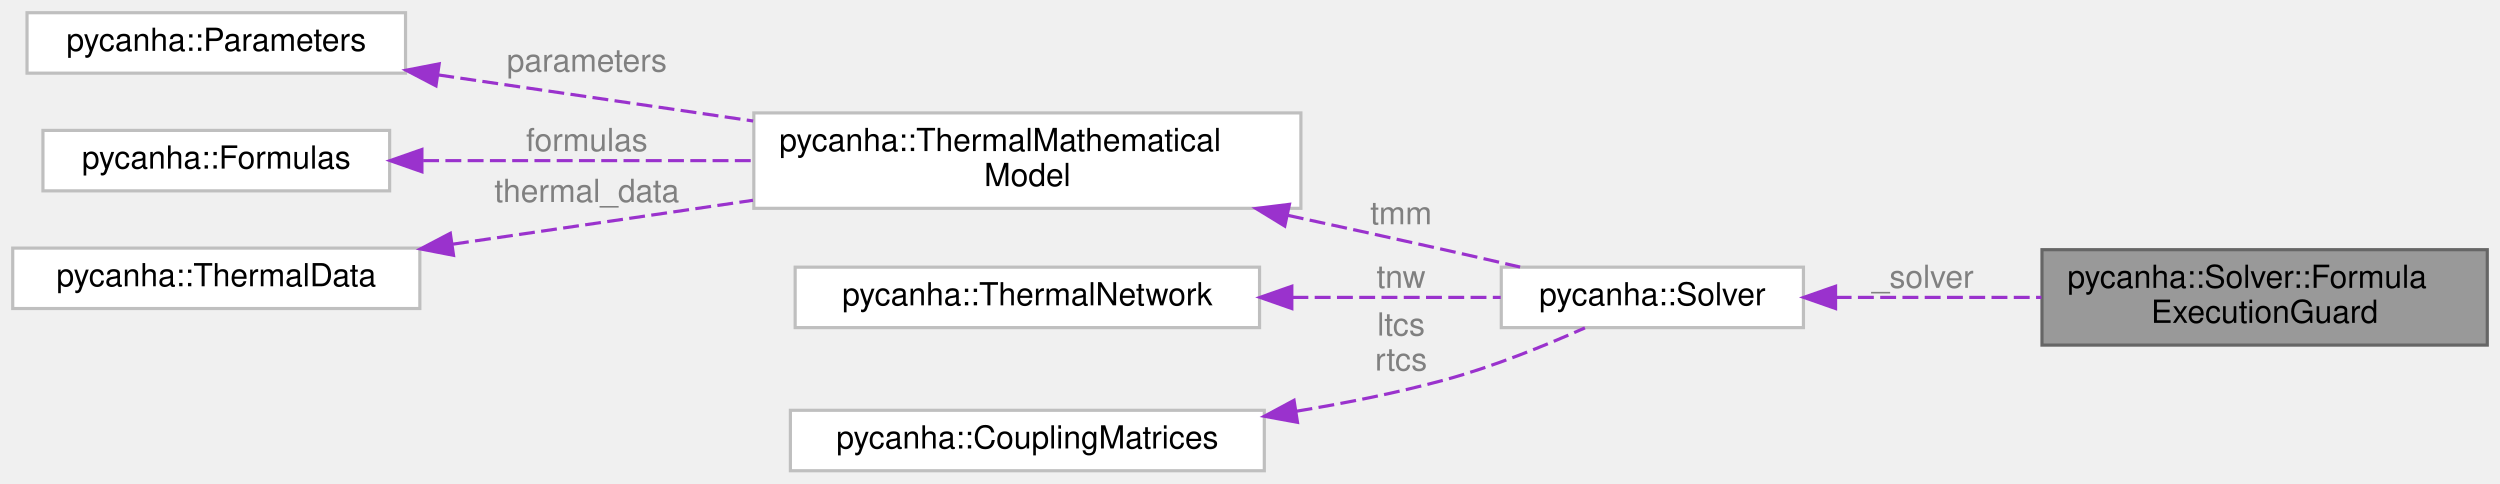
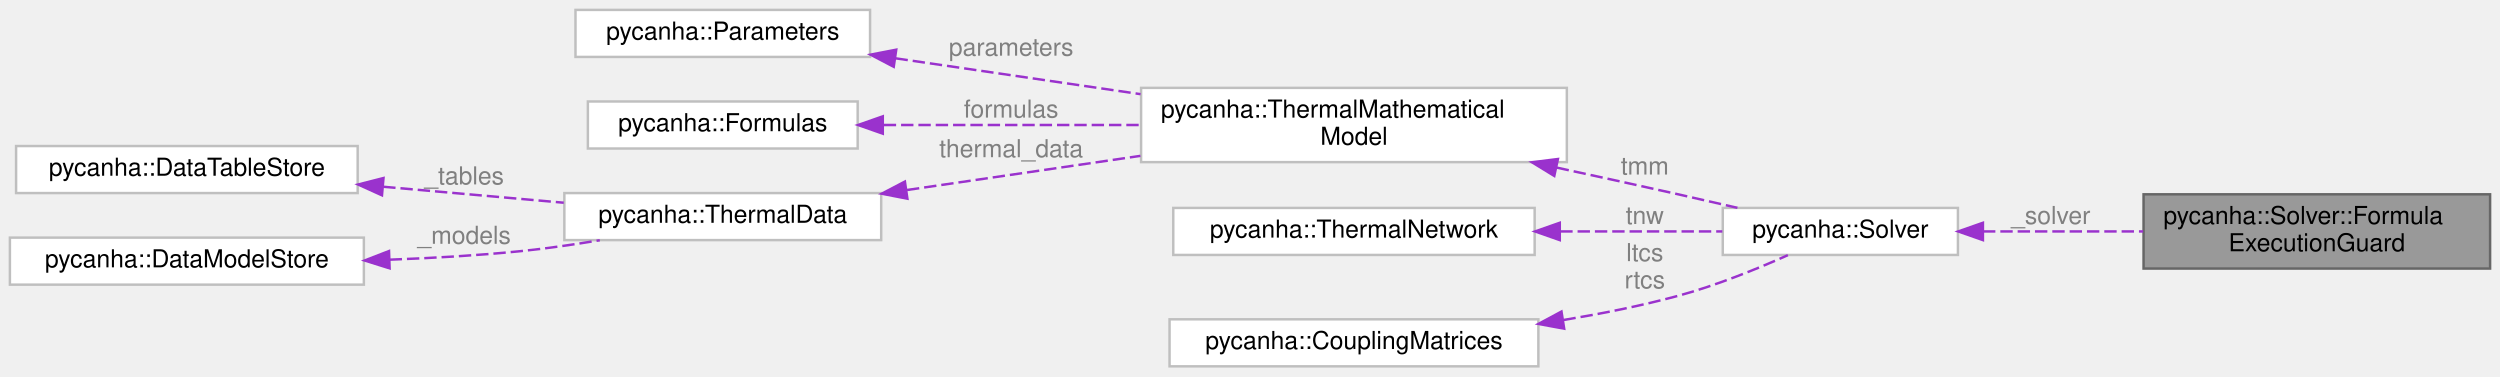
- <svg xmlns="http://www.w3.org/2000/svg" xmlns:xlink="http://www.w3.org/1999/xlink" width="786pt" height="152pt" viewBox="0.00 0.00 786.00 152.00">
+ <svg xmlns="http://www.w3.org/2000/svg" xmlns:xlink="http://www.w3.org/1999/xlink" width="1010pt" height="152pt" viewBox="0.00 0.00 1010.00 152.00">
  <g id="graph0" class="graph" transform="scale(1 1) rotate(0) translate(4 148)">
    <g id="Node000001" class="node">
      <g id="a_Node000001">
        <a xlink:title=" ">
-           <polygon fill="#999999" stroke="#666666" points="778,-69.5 638,-69.5 638,-39.5 778,-39.5 778,-69.5" />
-           <text text-anchor="start" x="646" y="-57.5" font-family="Helvetica,sans-Serif" font-size="10.00">pycanha::Solver::Formula</text>
-           <text text-anchor="middle" x="708" y="-46.5" font-family="Helvetica,sans-Serif" font-size="10.00">ExecutionGuard</text>
+           <polygon fill="#999999" stroke="#666666" points="1002,-69.5 862,-69.5 862,-39.5 1002,-39.5 1002,-69.5" />
+           <text text-anchor="start" x="870" y="-57.5" font-family="Helvetica,sans-Serif" font-size="10.00">pycanha::Solver::Formula</text>
+           <text text-anchor="middle" x="932" y="-46.5" font-family="Helvetica,sans-Serif" font-size="10.00">ExecutionGuard</text>
        </a>
      </g>
    </g>
    <g id="Node000002" class="node">
      <g id="a_Node000002">
        <a xlink:href="classpycanha_1_1Solver.html" target="_top" xlink:title=" ">
-           <polygon fill="white" stroke="#bfbfbf" points="563,-64 468,-64 468,-45 563,-45 563,-64" />
-           <text text-anchor="middle" x="515.5" y="-52" font-family="Helvetica,sans-Serif" font-size="10.00">pycanha::Solver</text>
+           <polygon fill="white" stroke="#bfbfbf" points="787,-64 692,-64 692,-45 787,-45 787,-64" />
+           <text text-anchor="middle" x="739.5" y="-52" font-family="Helvetica,sans-Serif" font-size="10.00">pycanha::Solver</text>
        </a>
      </g>
    </g>
    <g id="edge1_Node000001_Node000002" class="edge">
      <g id="a_edge1_Node000001_Node000002">
        <a xlink:title=" ">
-           <path fill="none" stroke="#9a32cd" stroke-dasharray="5,2" d="M573.13,-54.5C593.44,-54.5 616.57,-54.5 637.83,-54.5" />
-           <polygon fill="#9a32cd" stroke="#9a32cd" points="573.1,-51 563.1,-54.5 573.1,-58 573.1,-51" />
+           <path fill="none" stroke="#9a32cd" stroke-dasharray="5,2" d="M797.13,-54.5C817.44,-54.5 840.57,-54.5 861.83,-54.5" />
+           <polygon fill="#9a32cd" stroke="#9a32cd" points="797.1,-51 787.1,-54.5 797.1,-58 797.1,-51" />
        </a>
      </g>
-       <text text-anchor="middle" x="600.5" y="-57.5" font-family="Helvetica,sans-Serif" font-size="10.00" fill="grey"> _solver</text>
+       <text text-anchor="middle" x="824.5" y="-57.5" font-family="Helvetica,sans-Serif" font-size="10.00" fill="grey"> _solver</text>
    </g>
    <g id="Node000003" class="node">
      <g id="a_Node000003">
        <a xlink:href="classpycanha_1_1ThermalMathematicalModel.html" target="_top" xlink:title=" ">
-           <polygon fill="white" stroke="#bfbfbf" points="405,-112.5 233,-112.5 233,-82.5 405,-82.5 405,-112.5" />
-           <text text-anchor="start" x="241" y="-100.5" font-family="Helvetica,sans-Serif" font-size="10.00">pycanha::ThermalMathematical</text>
-           <text text-anchor="middle" x="319" y="-89.5" font-family="Helvetica,sans-Serif" font-size="10.00">Model</text>
+           <polygon fill="white" stroke="#bfbfbf" points="629,-112.5 457,-112.5 457,-82.5 629,-82.5 629,-112.5" />
+           <text text-anchor="start" x="465" y="-100.5" font-family="Helvetica,sans-Serif" font-size="10.00">pycanha::ThermalMathematical</text>
+           <text text-anchor="middle" x="543" y="-89.5" font-family="Helvetica,sans-Serif" font-size="10.00">Model</text>
        </a>
      </g>
    </g>
    <g id="edge2_Node000002_Node000003" class="edge">
      <g id="a_edge2_Node000002_Node000003">
        <a xlink:title=" ">
-           <path fill="none" stroke="#9a32cd" stroke-dasharray="5,2" d="M400.91,-80.29C417.18,-76.77 434.14,-73.05 450,-69.5 457.74,-67.77 465.99,-65.88 473.92,-64.04" />
-           <polygon fill="#9a32cd" stroke="#9a32cd" points="399.93,-76.92 390.89,-82.45 401.4,-83.76 399.93,-76.92" />
+           <path fill="none" stroke="#9a32cd" stroke-dasharray="5,2" d="M624.91,-80.29C641.18,-76.77 658.14,-73.05 674,-69.5 681.74,-67.77 689.99,-65.88 697.92,-64.04" />
+           <polygon fill="#9a32cd" stroke="#9a32cd" points="623.93,-76.92 614.89,-82.45 625.4,-83.76 623.93,-76.92" />
        </a>
      </g>
-       <text text-anchor="middle" x="436.5" y="-77.5" font-family="Helvetica,sans-Serif" font-size="10.00" fill="grey"> tmm</text>
+       <text text-anchor="middle" x="660.5" y="-77.5" font-family="Helvetica,sans-Serif" font-size="10.00" fill="grey"> tmm</text>
    </g>
    <g id="Node000004" class="node">
      <g id="a_Node000004">
        <a xlink:href="classpycanha_1_1Parameters.html" target="_top" xlink:title=" ">
-           <polygon fill="white" stroke="#bfbfbf" points="123.5,-144 4.5,-144 4.5,-125 123.5,-125 123.5,-144" />
-           <text text-anchor="middle" x="64" y="-132" font-family="Helvetica,sans-Serif" font-size="10.00">pycanha::Parameters</text>
+           <polygon fill="white" stroke="#bfbfbf" points="347.5,-144 228.5,-144 228.5,-125 347.5,-125 347.5,-144" />
+           <text text-anchor="middle" x="288" y="-132" font-family="Helvetica,sans-Serif" font-size="10.00">pycanha::Parameters</text>
        </a>
      </g>
    </g>
    <g id="edge3_Node000003_Node000004" class="edge">
      <g id="a_edge3_Node000003_Node000004">
        <a xlink:title=" ">
-           <path fill="none" stroke="#9a32cd" stroke-dasharray="5,2" d="M133.8,-124.44C164.33,-119.97 200.56,-114.67 232.79,-109.96" />
-           <polygon fill="#9a32cd" stroke="#9a32cd" points="133.07,-121.01 123.68,-125.92 134.08,-127.93 133.07,-121.01" />
+           <path fill="none" stroke="#9a32cd" stroke-dasharray="5,2" d="M357.8,-124.44C388.33,-119.97 424.56,-114.67 456.79,-109.96" />
+           <polygon fill="#9a32cd" stroke="#9a32cd" points="357.07,-121.01 347.68,-125.92 358.08,-127.93 357.07,-121.01" />
        </a>
      </g>
-       <text text-anchor="middle" x="180.5" y="-125.5" font-family="Helvetica,sans-Serif" font-size="10.00" fill="grey"> parameters</text>
+       <text text-anchor="middle" x="404.5" y="-125.5" font-family="Helvetica,sans-Serif" font-size="10.00" fill="grey"> parameters</text>
    </g>
    <g id="Node000005" class="node">
      <g id="a_Node000005">
        <a xlink:href="classpycanha_1_1Formulas.html" target="_top" xlink:title=" ">
-           <polygon fill="white" stroke="#bfbfbf" points="118.5,-107 9.5,-107 9.5,-88 118.5,-88 118.5,-107" />
-           <text text-anchor="middle" x="64" y="-95" font-family="Helvetica,sans-Serif" font-size="10.00">pycanha::Formulas</text>
+           <polygon fill="white" stroke="#bfbfbf" points="342.5,-107 233.5,-107 233.5,-88 342.5,-88 342.5,-107" />
+           <text text-anchor="middle" x="288" y="-95" font-family="Helvetica,sans-Serif" font-size="10.00">pycanha::Formulas</text>
        </a>
      </g>
    </g>
    <g id="edge4_Node000003_Node000005" class="edge">
      <g id="a_edge4_Node000003_Node000005">
        <a xlink:title=" ">
-           <path fill="none" stroke="#9a32cd" stroke-dasharray="5,2" d="M129.03,-97.5C160.43,-97.5 198.7,-97.5 232.57,-97.5" />
-           <polygon fill="#9a32cd" stroke="#9a32cd" points="128.65,-94 118.65,-97.5 128.65,-101 128.65,-94" />
+           <path fill="none" stroke="#9a32cd" stroke-dasharray="5,2" d="M353.03,-97.5C384.43,-97.5 422.7,-97.5 456.57,-97.5" />
+           <polygon fill="#9a32cd" stroke="#9a32cd" points="352.65,-94 342.65,-97.5 352.65,-101 352.65,-94" />
        </a>
      </g>
-       <text text-anchor="middle" x="180.5" y="-100.5" font-family="Helvetica,sans-Serif" font-size="10.00" fill="grey"> formulas</text>
+       <text text-anchor="middle" x="404.5" y="-100.5" font-family="Helvetica,sans-Serif" font-size="10.00" fill="grey"> formulas</text>
    </g>
    <g id="Node000006" class="node">
      <g id="a_Node000006">
        <a xlink:href="classpycanha_1_1ThermalData.html" target="_top" xlink:title=" ">
-           <polygon fill="white" stroke="#bfbfbf" points="128,-70 0,-70 0,-51 128,-51 128,-70" />
-           <text text-anchor="middle" x="64" y="-58" font-family="Helvetica,sans-Serif" font-size="10.00">pycanha::ThermalData</text>
+           <polygon fill="white" stroke="#bfbfbf" points="352,-70 224,-70 224,-51 352,-51 352,-70" />
+           <text text-anchor="middle" x="288" y="-58" font-family="Helvetica,sans-Serif" font-size="10.00">pycanha::ThermalData</text>
        </a>
      </g>
    </g>
    <g id="edge5_Node000003_Node000006" class="edge">
      <g id="a_edge5_Node000003_Node000006">
        <a xlink:title=" ">
-           <path fill="none" stroke="#9a32cd" stroke-dasharray="5,2" d="M138.42,-71.24C167.92,-75.55 202.13,-80.56 232.73,-85.03" />
-           <polygon fill="#9a32cd" stroke="#9a32cd" points="138.59,-67.73 128.19,-69.74 137.58,-74.65 138.59,-67.73" />
+           <path fill="none" stroke="#9a32cd" stroke-dasharray="5,2" d="M362.42,-71.24C391.92,-75.55 426.13,-80.56 456.73,-85.03" />
+           <polygon fill="#9a32cd" stroke="#9a32cd" points="362.59,-67.73 352.19,-69.74 361.58,-74.65 362.59,-67.73" />
        </a>
      </g>
-       <text text-anchor="middle" x="180.5" y="-84.5" font-family="Helvetica,sans-Serif" font-size="10.00" fill="grey"> thermal_data</text>
+       <text text-anchor="middle" x="404.5" y="-84.5" font-family="Helvetica,sans-Serif" font-size="10.00" fill="grey"> thermal_data</text>
    </g>
    <g id="Node000007" class="node">
      <g id="a_Node000007">
-         <a xlink:href="classpycanha_1_1ThermalNetwork.html" target="_top" xlink:title=" ">
-           <polygon fill="white" stroke="#bfbfbf" points="392,-64 246,-64 246,-45 392,-45 392,-64" />
-           <text text-anchor="middle" x="319" y="-52" font-family="Helvetica,sans-Serif" font-size="10.00">pycanha::ThermalNetwork</text>
+         <a xlink:href="classpycanha_1_1DataTableStore.html" target="_top" xlink:title=" ">
+           <polygon fill="white" stroke="#bfbfbf" points="140.5,-89 2.5,-89 2.5,-70 140.5,-70 140.5,-89" />
+           <text text-anchor="middle" x="71.5" y="-77" font-family="Helvetica,sans-Serif" font-size="10.00">pycanha::DataTableStore</text>
        </a>
      </g>
    </g>
-     <g id="edge6_Node000002_Node000007" class="edge">
-       <g id="a_edge6_Node000002_Node000007">
+     <g id="edge6_Node000006_Node000007" class="edge">
+       <g id="a_edge6_Node000006_Node000007">
        <a xlink:title=" ">
-           <path fill="none" stroke="#9a32cd" stroke-dasharray="5,2" d="M402.34,-54.5C424.72,-54.5 448.19,-54.5 467.83,-54.5" />
-           <polygon fill="#9a32cd" stroke="#9a32cd" points="402.15,-51 392.15,-54.5 402.15,-58 402.15,-51" />
+           <path fill="none" stroke="#9a32cd" stroke-dasharray="5,2" d="M150.81,-72.56C174.8,-70.44 200.89,-68.13 223.75,-66.1" />
+           <polygon fill="#9a32cd" stroke="#9a32cd" points="150.32,-69.09 140.66,-73.46 150.93,-76.07 150.32,-69.09" />
        </a>
      </g>
-       <text text-anchor="middle" x="436.5" y="-57.5" font-family="Helvetica,sans-Serif" font-size="10.00" fill="grey"> tnw</text>
+       <text text-anchor="middle" x="183.5" y="-73.5" font-family="Helvetica,sans-Serif" font-size="10.00" fill="grey"> _tables</text>
    </g>
    <g id="Node000008" class="node">
      <g id="a_Node000008">
-         <a xlink:href="classpycanha_1_1CouplingMatrices.html" target="_top" xlink:title=" ">
-           <polygon fill="white" stroke="#bfbfbf" points="393.5,-19 244.5,-19 244.5,0 393.5,0 393.5,-19" />
-           <text text-anchor="middle" x="319" y="-7" font-family="Helvetica,sans-Serif" font-size="10.00">pycanha::CouplingMatrices</text>
+         <a xlink:href="classpycanha_1_1DataModelStore.html" target="_top" xlink:title=" ">
+           <polygon fill="white" stroke="#bfbfbf" points="143,-52 0,-52 0,-33 143,-33 143,-52" />
+           <text text-anchor="middle" x="71.5" y="-40" font-family="Helvetica,sans-Serif" font-size="10.00">pycanha::DataModelStore</text>
        </a>
      </g>
    </g>
-     <g id="edge7_Node000002_Node000008" class="edge">
-       <g id="a_edge7_Node000002_Node000008">
+     <g id="edge7_Node000006_Node000008" class="edge">
+       <g id="a_edge7_Node000006_Node000008">
        <a xlink:title=" ">
-           <path fill="none" stroke="#9a32cd" stroke-dasharray="5,2" d="M403.64,-18.72C419.19,-21.28 435.19,-24.49 450,-28.5 465.27,-32.63 481.8,-39.34 494.3,-44.91" />
-           <polygon fill="#9a32cd" stroke="#9a32cd" points="403.93,-15.22 393.51,-17.13 402.84,-22.14 403.93,-15.22" />
+           <path fill="none" stroke="#9a32cd" stroke-dasharray="5,2" d="M153.41,-43.09C170.79,-43.73 189.03,-44.79 206,-46.5 216.51,-47.56 227.71,-49.18 238.32,-50.94" />
+           <polygon fill="#9a32cd" stroke="#9a32cd" points="153.4,-39.59 143.29,-42.76 153.17,-46.58 153.4,-39.59" />
        </a>
      </g>
-       <text text-anchor="middle" x="436.5" y="-42.5" font-family="Helvetica,sans-Serif" font-size="10.00" fill="grey"> ltcs</text>
-       <text text-anchor="middle" x="436.5" y="-31.5" font-family="Helvetica,sans-Serif" font-size="10.00" fill="grey">rtcs</text>
+       <text text-anchor="middle" x="183.5" y="-49.5" font-family="Helvetica,sans-Serif" font-size="10.00" fill="grey"> _models</text>
+     </g>
+     <g id="Node000009" class="node">
+       <g id="a_Node000009">
+         <a xlink:href="classpycanha_1_1ThermalNetwork.html" target="_top" xlink:title=" ">
+           <polygon fill="white" stroke="#bfbfbf" points="616,-64 470,-64 470,-45 616,-45 616,-64" />
+           <text text-anchor="middle" x="543" y="-52" font-family="Helvetica,sans-Serif" font-size="10.00">pycanha::ThermalNetwork</text>
+         </a>
+       </g>
+     </g>
+     <g id="edge8_Node000002_Node000009" class="edge">
+       <g id="a_edge8_Node000002_Node000009">
+         <a xlink:title=" ">
+           <path fill="none" stroke="#9a32cd" stroke-dasharray="5,2" d="M626.34,-54.5C648.72,-54.5 672.19,-54.5 691.83,-54.5" />
+           <polygon fill="#9a32cd" stroke="#9a32cd" points="626.15,-51 616.15,-54.5 626.15,-58 626.15,-51" />
+         </a>
+       </g>
+       <text text-anchor="middle" x="660.5" y="-57.5" font-family="Helvetica,sans-Serif" font-size="10.00" fill="grey"> tnw</text>
+     </g>
+     <g id="Node000010" class="node">
+       <g id="a_Node000010">
+         <a xlink:href="classpycanha_1_1CouplingMatrices.html" target="_top" xlink:title=" ">
+           <polygon fill="white" stroke="#bfbfbf" points="617.5,-19 468.5,-19 468.5,0 617.5,0 617.5,-19" />
+           <text text-anchor="middle" x="543" y="-7" font-family="Helvetica,sans-Serif" font-size="10.00">pycanha::CouplingMatrices</text>
+         </a>
+       </g>
+     </g>
+     <g id="edge9_Node000002_Node000010" class="edge">
+       <g id="a_edge9_Node000002_Node000010">
+         <a xlink:title=" ">
+           <path fill="none" stroke="#9a32cd" stroke-dasharray="5,2" d="M627.64,-18.72C643.19,-21.28 659.19,-24.49 674,-28.5 689.27,-32.63 705.8,-39.34 718.3,-44.91" />
+           <polygon fill="#9a32cd" stroke="#9a32cd" points="627.93,-15.22 617.51,-17.13 626.84,-22.14 627.93,-15.22" />
+         </a>
+       </g>
+       <text text-anchor="middle" x="660.5" y="-42.5" font-family="Helvetica,sans-Serif" font-size="10.00" fill="grey"> ltcs</text>
+       <text text-anchor="middle" x="660.5" y="-31.5" font-family="Helvetica,sans-Serif" font-size="10.00" fill="grey">rtcs</text>
    </g>
  </g>
</svg>
